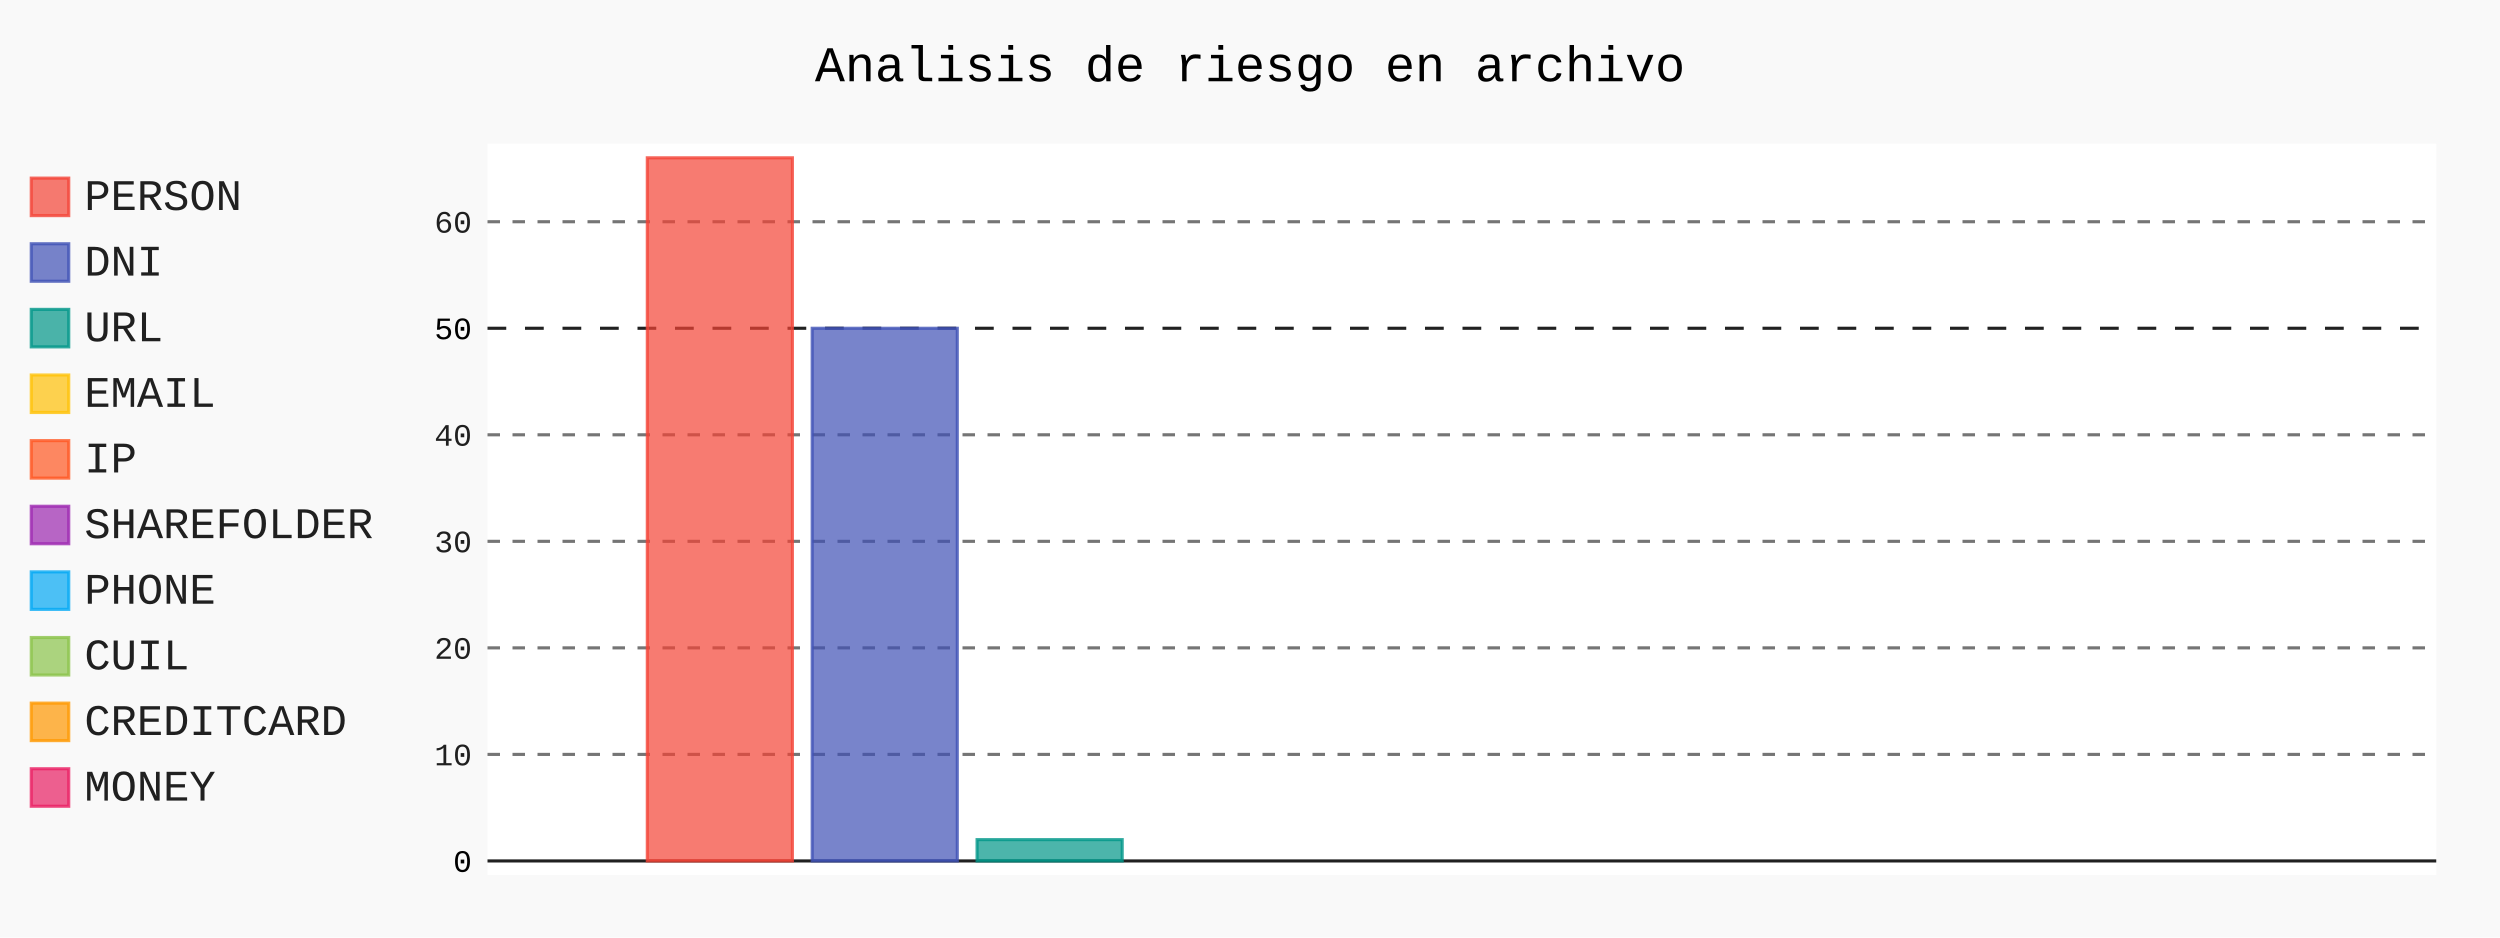
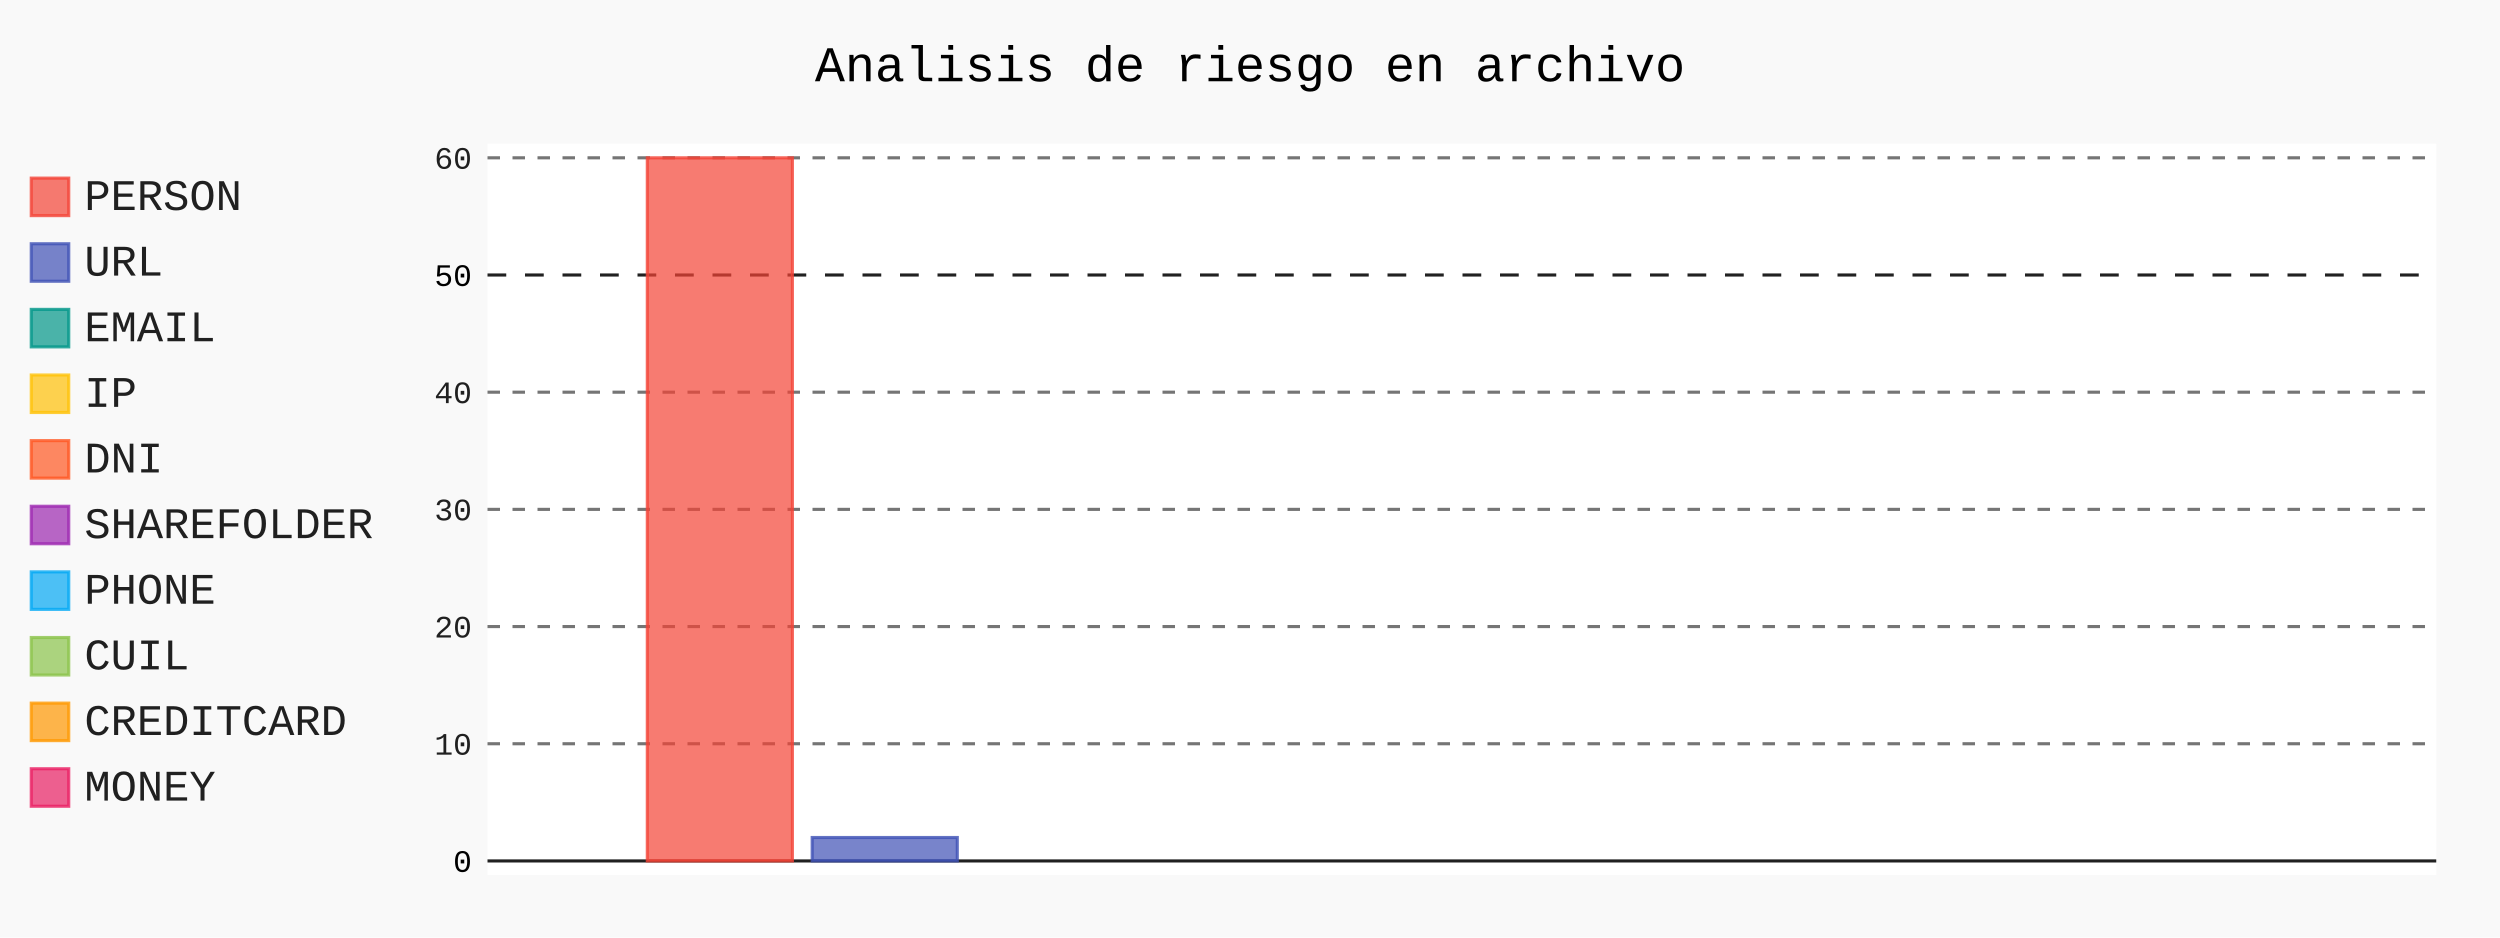
- <svg xmlns="http://www.w3.org/2000/svg" id="chart-e4753760-c15b-457d-ae8c-629dad247aff" class="pygal-chart" viewBox="0 0 800 300">
+ <svg xmlns="http://www.w3.org/2000/svg" id="chart-e418b92e-f7db-47c6-b59d-1a7f48201667" class="pygal-chart" viewBox="0 0 800 300">
  <defs>
-     <style type="text/css">#chart-e4753760-c15b-457d-ae8c-629dad247aff{-webkit-user-select:none;-webkit-font-smoothing:antialiased;font-family:Consolas,"Liberation Mono",Menlo,Courier,monospace}#chart-e4753760-c15b-457d-ae8c-629dad247aff .title{font-family:Consolas,"Liberation Mono",Menlo,Courier,monospace;font-size:16px}#chart-e4753760-c15b-457d-ae8c-629dad247aff .legends .legend text{font-family:Consolas,"Liberation Mono",Menlo,Courier,monospace;font-size:14px}#chart-e4753760-c15b-457d-ae8c-629dad247aff .axis text{font-family:Consolas,"Liberation Mono",Menlo,Courier,monospace;font-size:10px}#chart-e4753760-c15b-457d-ae8c-629dad247aff .axis text.major{font-family:Consolas,"Liberation Mono",Menlo,Courier,monospace;font-size:10px}#chart-e4753760-c15b-457d-ae8c-629dad247aff .text-overlay text.value{font-family:Consolas,"Liberation Mono",Menlo,Courier,monospace;font-size:16px}#chart-e4753760-c15b-457d-ae8c-629dad247aff .text-overlay text.label{font-family:Consolas,"Liberation Mono",Menlo,Courier,monospace;font-size:10px}#chart-e4753760-c15b-457d-ae8c-629dad247aff .tooltip{font-family:Consolas,"Liberation Mono",Menlo,Courier,monospace;font-size:14px}#chart-e4753760-c15b-457d-ae8c-629dad247aff text.no_data{font-family:Consolas,"Liberation Mono",Menlo,Courier,monospace;font-size:64px}
- #chart-e4753760-c15b-457d-ae8c-629dad247aff{background-color:rgba(249,249,249,1)}#chart-e4753760-c15b-457d-ae8c-629dad247aff path,#chart-e4753760-c15b-457d-ae8c-629dad247aff line,#chart-e4753760-c15b-457d-ae8c-629dad247aff rect,#chart-e4753760-c15b-457d-ae8c-629dad247aff circle{-webkit-transition:150ms;-moz-transition:150ms;transition:150ms}#chart-e4753760-c15b-457d-ae8c-629dad247aff .graph &gt; .background{fill:rgba(249,249,249,1)}#chart-e4753760-c15b-457d-ae8c-629dad247aff .plot &gt; .background{fill:rgba(255,255,255,1)}#chart-e4753760-c15b-457d-ae8c-629dad247aff .graph{fill:rgba(0,0,0,.87)}#chart-e4753760-c15b-457d-ae8c-629dad247aff text.no_data{fill:rgba(0,0,0,1)}#chart-e4753760-c15b-457d-ae8c-629dad247aff .title{fill:rgba(0,0,0,1)}#chart-e4753760-c15b-457d-ae8c-629dad247aff .legends .legend text{fill:rgba(0,0,0,.87)}#chart-e4753760-c15b-457d-ae8c-629dad247aff .legends .legend:hover text{fill:rgba(0,0,0,1)}#chart-e4753760-c15b-457d-ae8c-629dad247aff .axis .line{stroke:rgba(0,0,0,1)}#chart-e4753760-c15b-457d-ae8c-629dad247aff .axis .guide.line{stroke:rgba(0,0,0,.54)}#chart-e4753760-c15b-457d-ae8c-629dad247aff .axis .major.line{stroke:rgba(0,0,0,.87)}#chart-e4753760-c15b-457d-ae8c-629dad247aff .axis text.major{fill:rgba(0,0,0,1)}#chart-e4753760-c15b-457d-ae8c-629dad247aff .axis.y .guides:hover .guide.line,#chart-e4753760-c15b-457d-ae8c-629dad247aff .line-graph .axis.x .guides:hover .guide.line,#chart-e4753760-c15b-457d-ae8c-629dad247aff .stackedline-graph .axis.x .guides:hover .guide.line,#chart-e4753760-c15b-457d-ae8c-629dad247aff .xy-graph .axis.x .guides:hover .guide.line{stroke:rgba(0,0,0,1)}#chart-e4753760-c15b-457d-ae8c-629dad247aff .axis .guides:hover text{fill:rgba(0,0,0,1)}#chart-e4753760-c15b-457d-ae8c-629dad247aff .reactive{fill-opacity:.7;stroke-opacity:.8}#chart-e4753760-c15b-457d-ae8c-629dad247aff .ci{stroke:rgba(0,0,0,.87)}#chart-e4753760-c15b-457d-ae8c-629dad247aff .reactive.active,#chart-e4753760-c15b-457d-ae8c-629dad247aff .active .reactive{fill-opacity:.8;stroke-opacity:.9;stroke-width:4}#chart-e4753760-c15b-457d-ae8c-629dad247aff .ci .reactive.active{stroke-width:1.5}#chart-e4753760-c15b-457d-ae8c-629dad247aff .series text{fill:rgba(0,0,0,1)}#chart-e4753760-c15b-457d-ae8c-629dad247aff .tooltip rect{fill:rgba(255,255,255,1);stroke:rgba(0,0,0,1);-webkit-transition:opacity 150ms;-moz-transition:opacity 150ms;transition:opacity 150ms}#chart-e4753760-c15b-457d-ae8c-629dad247aff .tooltip .label{fill:rgba(0,0,0,.87)}#chart-e4753760-c15b-457d-ae8c-629dad247aff .tooltip .label{fill:rgba(0,0,0,.87)}#chart-e4753760-c15b-457d-ae8c-629dad247aff .tooltip .legend{font-size:.8em;fill:rgba(0,0,0,.54)}#chart-e4753760-c15b-457d-ae8c-629dad247aff .tooltip .x_label{font-size:.6em;fill:rgba(0,0,0,1)}#chart-e4753760-c15b-457d-ae8c-629dad247aff .tooltip .xlink{font-size:.5em;text-decoration:underline}#chart-e4753760-c15b-457d-ae8c-629dad247aff .tooltip .value{font-size:1.5em}#chart-e4753760-c15b-457d-ae8c-629dad247aff .bound{font-size:.5em}#chart-e4753760-c15b-457d-ae8c-629dad247aff .max-value{font-size:.75em;fill:rgba(0,0,0,.54)}#chart-e4753760-c15b-457d-ae8c-629dad247aff .map-element{fill:rgba(255,255,255,1);stroke:rgba(0,0,0,.54) !important}#chart-e4753760-c15b-457d-ae8c-629dad247aff .map-element .reactive{fill-opacity:inherit;stroke-opacity:inherit}#chart-e4753760-c15b-457d-ae8c-629dad247aff .color-0,#chart-e4753760-c15b-457d-ae8c-629dad247aff .color-0 a:visited{stroke:#F44336;fill:#F44336}#chart-e4753760-c15b-457d-ae8c-629dad247aff .color-1,#chart-e4753760-c15b-457d-ae8c-629dad247aff .color-1 a:visited{stroke:#3F51B5;fill:#3F51B5}#chart-e4753760-c15b-457d-ae8c-629dad247aff .color-2,#chart-e4753760-c15b-457d-ae8c-629dad247aff .color-2 a:visited{stroke:#009688;fill:#009688}#chart-e4753760-c15b-457d-ae8c-629dad247aff .color-3,#chart-e4753760-c15b-457d-ae8c-629dad247aff .color-3 a:visited{stroke:#FFC107;fill:#FFC107}#chart-e4753760-c15b-457d-ae8c-629dad247aff .color-4,#chart-e4753760-c15b-457d-ae8c-629dad247aff .color-4 a:visited{stroke:#FF5722;fill:#FF5722}#chart-e4753760-c15b-457d-ae8c-629dad247aff .color-5,#chart-e4753760-c15b-457d-ae8c-629dad247aff .color-5 a:visited{stroke:#9C27B0;fill:#9C27B0}#chart-e4753760-c15b-457d-ae8c-629dad247aff .color-6,#chart-e4753760-c15b-457d-ae8c-629dad247aff .color-6 a:visited{stroke:#03A9F4;fill:#03A9F4}#chart-e4753760-c15b-457d-ae8c-629dad247aff .color-7,#chart-e4753760-c15b-457d-ae8c-629dad247aff .color-7 a:visited{stroke:#8BC34A;fill:#8BC34A}#chart-e4753760-c15b-457d-ae8c-629dad247aff .color-8,#chart-e4753760-c15b-457d-ae8c-629dad247aff .color-8 a:visited{stroke:#FF9800;fill:#FF9800}#chart-e4753760-c15b-457d-ae8c-629dad247aff .color-9,#chart-e4753760-c15b-457d-ae8c-629dad247aff .color-9 a:visited{stroke:#E91E63;fill:#E91E63}#chart-e4753760-c15b-457d-ae8c-629dad247aff .text-overlay .color-0 text{fill:black}#chart-e4753760-c15b-457d-ae8c-629dad247aff .text-overlay .color-1 text{fill:black}#chart-e4753760-c15b-457d-ae8c-629dad247aff .text-overlay .color-2 text{fill:black}#chart-e4753760-c15b-457d-ae8c-629dad247aff .text-overlay .color-3 text{fill:black}#chart-e4753760-c15b-457d-ae8c-629dad247aff .text-overlay .color-4 text{fill:black}#chart-e4753760-c15b-457d-ae8c-629dad247aff .text-overlay .color-5 text{fill:black}#chart-e4753760-c15b-457d-ae8c-629dad247aff .text-overlay .color-6 text{fill:black}#chart-e4753760-c15b-457d-ae8c-629dad247aff .text-overlay .color-7 text{fill:black}#chart-e4753760-c15b-457d-ae8c-629dad247aff .text-overlay .color-8 text{fill:black}#chart-e4753760-c15b-457d-ae8c-629dad247aff .text-overlay .color-9 text{fill:black}
- #chart-e4753760-c15b-457d-ae8c-629dad247aff text.no_data{text-anchor:middle}#chart-e4753760-c15b-457d-ae8c-629dad247aff .guide.line{fill:none}#chart-e4753760-c15b-457d-ae8c-629dad247aff .centered{text-anchor:middle}#chart-e4753760-c15b-457d-ae8c-629dad247aff .title{text-anchor:middle}#chart-e4753760-c15b-457d-ae8c-629dad247aff .legends .legend text{fill-opacity:1}#chart-e4753760-c15b-457d-ae8c-629dad247aff .axis.x text{text-anchor:middle}#chart-e4753760-c15b-457d-ae8c-629dad247aff .axis.x:not(.web) text[transform]{text-anchor:start}#chart-e4753760-c15b-457d-ae8c-629dad247aff .axis.x:not(.web) text[transform].backwards{text-anchor:end}#chart-e4753760-c15b-457d-ae8c-629dad247aff .axis.y text{text-anchor:end}#chart-e4753760-c15b-457d-ae8c-629dad247aff .axis.y text[transform].backwards{text-anchor:start}#chart-e4753760-c15b-457d-ae8c-629dad247aff .axis.y2 text{text-anchor:start}#chart-e4753760-c15b-457d-ae8c-629dad247aff .axis.y2 text[transform].backwards{text-anchor:end}#chart-e4753760-c15b-457d-ae8c-629dad247aff .axis .guide.line{stroke-dasharray:4,4}#chart-e4753760-c15b-457d-ae8c-629dad247aff .axis .major.guide.line{stroke-dasharray:6,6}#chart-e4753760-c15b-457d-ae8c-629dad247aff .horizontal .axis.y .guide.line,#chart-e4753760-c15b-457d-ae8c-629dad247aff .horizontal .axis.y2 .guide.line,#chart-e4753760-c15b-457d-ae8c-629dad247aff .vertical .axis.x .guide.line{opacity:0}#chart-e4753760-c15b-457d-ae8c-629dad247aff .horizontal .axis.always_show .guide.line,#chart-e4753760-c15b-457d-ae8c-629dad247aff .vertical .axis.always_show .guide.line{opacity:1 !important}#chart-e4753760-c15b-457d-ae8c-629dad247aff .axis.y .guides:hover .guide.line,#chart-e4753760-c15b-457d-ae8c-629dad247aff .axis.y2 .guides:hover .guide.line,#chart-e4753760-c15b-457d-ae8c-629dad247aff .axis.x .guides:hover .guide.line{opacity:1}#chart-e4753760-c15b-457d-ae8c-629dad247aff .axis .guides:hover text{opacity:1}#chart-e4753760-c15b-457d-ae8c-629dad247aff .nofill{fill:none}#chart-e4753760-c15b-457d-ae8c-629dad247aff .subtle-fill{fill-opacity:.2}#chart-e4753760-c15b-457d-ae8c-629dad247aff .dot{stroke-width:1px;fill-opacity:1}#chart-e4753760-c15b-457d-ae8c-629dad247aff .dot.active{stroke-width:5px}#chart-e4753760-c15b-457d-ae8c-629dad247aff .dot.negative{fill:transparent}#chart-e4753760-c15b-457d-ae8c-629dad247aff text,#chart-e4753760-c15b-457d-ae8c-629dad247aff tspan{stroke:none !important}#chart-e4753760-c15b-457d-ae8c-629dad247aff .series text.active{opacity:1}#chart-e4753760-c15b-457d-ae8c-629dad247aff .tooltip rect{fill-opacity:.95;stroke-width:.5}#chart-e4753760-c15b-457d-ae8c-629dad247aff .tooltip text{fill-opacity:1}#chart-e4753760-c15b-457d-ae8c-629dad247aff .showable{visibility:hidden}#chart-e4753760-c15b-457d-ae8c-629dad247aff .showable.shown{visibility:visible}#chart-e4753760-c15b-457d-ae8c-629dad247aff .gauge-background{fill:rgba(229,229,229,1);stroke:none}#chart-e4753760-c15b-457d-ae8c-629dad247aff .bg-lines{stroke:rgba(249,249,249,1);stroke-width:2px}</style>
+     <style type="text/css">#chart-e418b92e-f7db-47c6-b59d-1a7f48201667{-webkit-user-select:none;-webkit-font-smoothing:antialiased;font-family:Consolas,"Liberation Mono",Menlo,Courier,monospace}#chart-e418b92e-f7db-47c6-b59d-1a7f48201667 .title{font-family:Consolas,"Liberation Mono",Menlo,Courier,monospace;font-size:16px}#chart-e418b92e-f7db-47c6-b59d-1a7f48201667 .legends .legend text{font-family:Consolas,"Liberation Mono",Menlo,Courier,monospace;font-size:14px}#chart-e418b92e-f7db-47c6-b59d-1a7f48201667 .axis text{font-family:Consolas,"Liberation Mono",Menlo,Courier,monospace;font-size:10px}#chart-e418b92e-f7db-47c6-b59d-1a7f48201667 .axis text.major{font-family:Consolas,"Liberation Mono",Menlo,Courier,monospace;font-size:10px}#chart-e418b92e-f7db-47c6-b59d-1a7f48201667 .text-overlay text.value{font-family:Consolas,"Liberation Mono",Menlo,Courier,monospace;font-size:16px}#chart-e418b92e-f7db-47c6-b59d-1a7f48201667 .text-overlay text.label{font-family:Consolas,"Liberation Mono",Menlo,Courier,monospace;font-size:10px}#chart-e418b92e-f7db-47c6-b59d-1a7f48201667 .tooltip{font-family:Consolas,"Liberation Mono",Menlo,Courier,monospace;font-size:14px}#chart-e418b92e-f7db-47c6-b59d-1a7f48201667 text.no_data{font-family:Consolas,"Liberation Mono",Menlo,Courier,monospace;font-size:64px}
+ #chart-e418b92e-f7db-47c6-b59d-1a7f48201667{background-color:rgba(249,249,249,1)}#chart-e418b92e-f7db-47c6-b59d-1a7f48201667 path,#chart-e418b92e-f7db-47c6-b59d-1a7f48201667 line,#chart-e418b92e-f7db-47c6-b59d-1a7f48201667 rect,#chart-e418b92e-f7db-47c6-b59d-1a7f48201667 circle{-webkit-transition:150ms;-moz-transition:150ms;transition:150ms}#chart-e418b92e-f7db-47c6-b59d-1a7f48201667 .graph &gt; .background{fill:rgba(249,249,249,1)}#chart-e418b92e-f7db-47c6-b59d-1a7f48201667 .plot &gt; .background{fill:rgba(255,255,255,1)}#chart-e418b92e-f7db-47c6-b59d-1a7f48201667 .graph{fill:rgba(0,0,0,.87)}#chart-e418b92e-f7db-47c6-b59d-1a7f48201667 text.no_data{fill:rgba(0,0,0,1)}#chart-e418b92e-f7db-47c6-b59d-1a7f48201667 .title{fill:rgba(0,0,0,1)}#chart-e418b92e-f7db-47c6-b59d-1a7f48201667 .legends .legend text{fill:rgba(0,0,0,.87)}#chart-e418b92e-f7db-47c6-b59d-1a7f48201667 .legends .legend:hover text{fill:rgba(0,0,0,1)}#chart-e418b92e-f7db-47c6-b59d-1a7f48201667 .axis .line{stroke:rgba(0,0,0,1)}#chart-e418b92e-f7db-47c6-b59d-1a7f48201667 .axis .guide.line{stroke:rgba(0,0,0,.54)}#chart-e418b92e-f7db-47c6-b59d-1a7f48201667 .axis .major.line{stroke:rgba(0,0,0,.87)}#chart-e418b92e-f7db-47c6-b59d-1a7f48201667 .axis text.major{fill:rgba(0,0,0,1)}#chart-e418b92e-f7db-47c6-b59d-1a7f48201667 .axis.y .guides:hover .guide.line,#chart-e418b92e-f7db-47c6-b59d-1a7f48201667 .line-graph .axis.x .guides:hover .guide.line,#chart-e418b92e-f7db-47c6-b59d-1a7f48201667 .stackedline-graph .axis.x .guides:hover .guide.line,#chart-e418b92e-f7db-47c6-b59d-1a7f48201667 .xy-graph .axis.x .guides:hover .guide.line{stroke:rgba(0,0,0,1)}#chart-e418b92e-f7db-47c6-b59d-1a7f48201667 .axis .guides:hover text{fill:rgba(0,0,0,1)}#chart-e418b92e-f7db-47c6-b59d-1a7f48201667 .reactive{fill-opacity:.7;stroke-opacity:.8}#chart-e418b92e-f7db-47c6-b59d-1a7f48201667 .ci{stroke:rgba(0,0,0,.87)}#chart-e418b92e-f7db-47c6-b59d-1a7f48201667 .reactive.active,#chart-e418b92e-f7db-47c6-b59d-1a7f48201667 .active .reactive{fill-opacity:.8;stroke-opacity:.9;stroke-width:4}#chart-e418b92e-f7db-47c6-b59d-1a7f48201667 .ci .reactive.active{stroke-width:1.5}#chart-e418b92e-f7db-47c6-b59d-1a7f48201667 .series text{fill:rgba(0,0,0,1)}#chart-e418b92e-f7db-47c6-b59d-1a7f48201667 .tooltip rect{fill:rgba(255,255,255,1);stroke:rgba(0,0,0,1);-webkit-transition:opacity 150ms;-moz-transition:opacity 150ms;transition:opacity 150ms}#chart-e418b92e-f7db-47c6-b59d-1a7f48201667 .tooltip .label{fill:rgba(0,0,0,.87)}#chart-e418b92e-f7db-47c6-b59d-1a7f48201667 .tooltip .label{fill:rgba(0,0,0,.87)}#chart-e418b92e-f7db-47c6-b59d-1a7f48201667 .tooltip .legend{font-size:.8em;fill:rgba(0,0,0,.54)}#chart-e418b92e-f7db-47c6-b59d-1a7f48201667 .tooltip .x_label{font-size:.6em;fill:rgba(0,0,0,1)}#chart-e418b92e-f7db-47c6-b59d-1a7f48201667 .tooltip .xlink{font-size:.5em;text-decoration:underline}#chart-e418b92e-f7db-47c6-b59d-1a7f48201667 .tooltip .value{font-size:1.5em}#chart-e418b92e-f7db-47c6-b59d-1a7f48201667 .bound{font-size:.5em}#chart-e418b92e-f7db-47c6-b59d-1a7f48201667 .max-value{font-size:.75em;fill:rgba(0,0,0,.54)}#chart-e418b92e-f7db-47c6-b59d-1a7f48201667 .map-element{fill:rgba(255,255,255,1);stroke:rgba(0,0,0,.54) !important}#chart-e418b92e-f7db-47c6-b59d-1a7f48201667 .map-element .reactive{fill-opacity:inherit;stroke-opacity:inherit}#chart-e418b92e-f7db-47c6-b59d-1a7f48201667 .color-0,#chart-e418b92e-f7db-47c6-b59d-1a7f48201667 .color-0 a:visited{stroke:#F44336;fill:#F44336}#chart-e418b92e-f7db-47c6-b59d-1a7f48201667 .color-1,#chart-e418b92e-f7db-47c6-b59d-1a7f48201667 .color-1 a:visited{stroke:#3F51B5;fill:#3F51B5}#chart-e418b92e-f7db-47c6-b59d-1a7f48201667 .color-2,#chart-e418b92e-f7db-47c6-b59d-1a7f48201667 .color-2 a:visited{stroke:#009688;fill:#009688}#chart-e418b92e-f7db-47c6-b59d-1a7f48201667 .color-3,#chart-e418b92e-f7db-47c6-b59d-1a7f48201667 .color-3 a:visited{stroke:#FFC107;fill:#FFC107}#chart-e418b92e-f7db-47c6-b59d-1a7f48201667 .color-4,#chart-e418b92e-f7db-47c6-b59d-1a7f48201667 .color-4 a:visited{stroke:#FF5722;fill:#FF5722}#chart-e418b92e-f7db-47c6-b59d-1a7f48201667 .color-5,#chart-e418b92e-f7db-47c6-b59d-1a7f48201667 .color-5 a:visited{stroke:#9C27B0;fill:#9C27B0}#chart-e418b92e-f7db-47c6-b59d-1a7f48201667 .color-6,#chart-e418b92e-f7db-47c6-b59d-1a7f48201667 .color-6 a:visited{stroke:#03A9F4;fill:#03A9F4}#chart-e418b92e-f7db-47c6-b59d-1a7f48201667 .color-7,#chart-e418b92e-f7db-47c6-b59d-1a7f48201667 .color-7 a:visited{stroke:#8BC34A;fill:#8BC34A}#chart-e418b92e-f7db-47c6-b59d-1a7f48201667 .color-8,#chart-e418b92e-f7db-47c6-b59d-1a7f48201667 .color-8 a:visited{stroke:#FF9800;fill:#FF9800}#chart-e418b92e-f7db-47c6-b59d-1a7f48201667 .color-9,#chart-e418b92e-f7db-47c6-b59d-1a7f48201667 .color-9 a:visited{stroke:#E91E63;fill:#E91E63}#chart-e418b92e-f7db-47c6-b59d-1a7f48201667 .text-overlay .color-0 text{fill:black}#chart-e418b92e-f7db-47c6-b59d-1a7f48201667 .text-overlay .color-1 text{fill:black}#chart-e418b92e-f7db-47c6-b59d-1a7f48201667 .text-overlay .color-2 text{fill:black}#chart-e418b92e-f7db-47c6-b59d-1a7f48201667 .text-overlay .color-3 text{fill:black}#chart-e418b92e-f7db-47c6-b59d-1a7f48201667 .text-overlay .color-4 text{fill:black}#chart-e418b92e-f7db-47c6-b59d-1a7f48201667 .text-overlay .color-5 text{fill:black}#chart-e418b92e-f7db-47c6-b59d-1a7f48201667 .text-overlay .color-6 text{fill:black}#chart-e418b92e-f7db-47c6-b59d-1a7f48201667 .text-overlay .color-7 text{fill:black}#chart-e418b92e-f7db-47c6-b59d-1a7f48201667 .text-overlay .color-8 text{fill:black}#chart-e418b92e-f7db-47c6-b59d-1a7f48201667 .text-overlay .color-9 text{fill:black}
+ #chart-e418b92e-f7db-47c6-b59d-1a7f48201667 text.no_data{text-anchor:middle}#chart-e418b92e-f7db-47c6-b59d-1a7f48201667 .guide.line{fill:none}#chart-e418b92e-f7db-47c6-b59d-1a7f48201667 .centered{text-anchor:middle}#chart-e418b92e-f7db-47c6-b59d-1a7f48201667 .title{text-anchor:middle}#chart-e418b92e-f7db-47c6-b59d-1a7f48201667 .legends .legend text{fill-opacity:1}#chart-e418b92e-f7db-47c6-b59d-1a7f48201667 .axis.x text{text-anchor:middle}#chart-e418b92e-f7db-47c6-b59d-1a7f48201667 .axis.x:not(.web) text[transform]{text-anchor:start}#chart-e418b92e-f7db-47c6-b59d-1a7f48201667 .axis.x:not(.web) text[transform].backwards{text-anchor:end}#chart-e418b92e-f7db-47c6-b59d-1a7f48201667 .axis.y text{text-anchor:end}#chart-e418b92e-f7db-47c6-b59d-1a7f48201667 .axis.y text[transform].backwards{text-anchor:start}#chart-e418b92e-f7db-47c6-b59d-1a7f48201667 .axis.y2 text{text-anchor:start}#chart-e418b92e-f7db-47c6-b59d-1a7f48201667 .axis.y2 text[transform].backwards{text-anchor:end}#chart-e418b92e-f7db-47c6-b59d-1a7f48201667 .axis .guide.line{stroke-dasharray:4,4}#chart-e418b92e-f7db-47c6-b59d-1a7f48201667 .axis .major.guide.line{stroke-dasharray:6,6}#chart-e418b92e-f7db-47c6-b59d-1a7f48201667 .horizontal .axis.y .guide.line,#chart-e418b92e-f7db-47c6-b59d-1a7f48201667 .horizontal .axis.y2 .guide.line,#chart-e418b92e-f7db-47c6-b59d-1a7f48201667 .vertical .axis.x .guide.line{opacity:0}#chart-e418b92e-f7db-47c6-b59d-1a7f48201667 .horizontal .axis.always_show .guide.line,#chart-e418b92e-f7db-47c6-b59d-1a7f48201667 .vertical .axis.always_show .guide.line{opacity:1 !important}#chart-e418b92e-f7db-47c6-b59d-1a7f48201667 .axis.y .guides:hover .guide.line,#chart-e418b92e-f7db-47c6-b59d-1a7f48201667 .axis.y2 .guides:hover .guide.line,#chart-e418b92e-f7db-47c6-b59d-1a7f48201667 .axis.x .guides:hover .guide.line{opacity:1}#chart-e418b92e-f7db-47c6-b59d-1a7f48201667 .axis .guides:hover text{opacity:1}#chart-e418b92e-f7db-47c6-b59d-1a7f48201667 .nofill{fill:none}#chart-e418b92e-f7db-47c6-b59d-1a7f48201667 .subtle-fill{fill-opacity:.2}#chart-e418b92e-f7db-47c6-b59d-1a7f48201667 .dot{stroke-width:1px;fill-opacity:1}#chart-e418b92e-f7db-47c6-b59d-1a7f48201667 .dot.active{stroke-width:5px}#chart-e418b92e-f7db-47c6-b59d-1a7f48201667 .dot.negative{fill:transparent}#chart-e418b92e-f7db-47c6-b59d-1a7f48201667 text,#chart-e418b92e-f7db-47c6-b59d-1a7f48201667 tspan{stroke:none !important}#chart-e418b92e-f7db-47c6-b59d-1a7f48201667 .series text.active{opacity:1}#chart-e418b92e-f7db-47c6-b59d-1a7f48201667 .tooltip rect{fill-opacity:.95;stroke-width:.5}#chart-e418b92e-f7db-47c6-b59d-1a7f48201667 .tooltip text{fill-opacity:1}#chart-e418b92e-f7db-47c6-b59d-1a7f48201667 .showable{visibility:hidden}#chart-e418b92e-f7db-47c6-b59d-1a7f48201667 .showable.shown{visibility:visible}#chart-e418b92e-f7db-47c6-b59d-1a7f48201667 .gauge-background{fill:rgba(229,229,229,1);stroke:none}#chart-e418b92e-f7db-47c6-b59d-1a7f48201667 .bg-lines{stroke:rgba(249,249,249,1);stroke-width:2px}</style>
  </defs>
  <g class="graph bar-graph vertical">
    <rect class="background" height="300" width="800" x="0" y="0" />
    <g class="plot" transform="translate(156, 46)">
      <rect class="background" height="234" width="623.6" x="0" y="0" />
      <g class="axis y always_show">
        <g class="guides">
          <path class="axis major line" d="M0 229.5 h623.6" />
          <text class="major" x="-5" y="233.0">0</text>
        </g>
        <g class="guides">
-           <path class="guide line" d="M0 195.409 h623.6" />
-           <text class="" x="-5" y="198.909">10</text>
+           <path class="guide line" d="M0 192 h623.6" />
+           <text class="" x="-5" y="195.5">10</text>
        </g>
        <g class="guides">
-           <path class="guide line" d="M0 161.318 h623.6" />
-           <text class="" x="-5" y="164.818">20</text>
+           <path class="guide line" d="M0 154.5 h623.6" />
+           <text class="" x="-5" y="158.0">20</text>
        </g>
        <g class="guides">
-           <path class="guide line" d="M0 127.227 h623.6" />
-           <text class="" x="-5" y="130.727">30</text>
+           <path class="guide line" d="M0 117 h623.6" />
+           <text class="" x="-5" y="120.5">30</text>
        </g>
        <g class="guides">
-           <path class="guide line" d="M0 93.136 h623.6" />
-           <text class="" x="-5" y="96.636">40</text>
+           <path class="guide line" d="M0 79.5 h623.6" />
+           <text class="" x="-5" y="83.0">40</text>
        </g>
        <g class="guides">
-           <path class="major guide line" d="M0 59.045 h623.6" />
-           <text class="major" x="-5" y="62.545">50</text>
+           <path class="major guide line" d="M0 42 h623.6" />
+           <text class="major" x="-5" y="45.5">50</text>
        </g>
        <g class="guides">
-           <path class="guide line" d="M0 24.955 h623.6" />
-           <text class="" x="-5" y="28.455">60</text>
+           <path class="guide line" d="M0 4.5 h623.6" />
+           <text class="" x="-5" y="8.0">60</text>
        </g>
      </g>
      <g class="series serie-0 color-0">
        <g class="bars">
          <g class="bar">
-             <rect class="rect reactive tooltip-trigger" height="225" rx="0" ry="0" width="46.434" x="51.135" y="4.5" />
+             <rect class="rect reactive tooltip-trigger" height="225.0" rx="0" ry="0" width="46.434" x="51.135" y="4.5" />
          </g>
        </g>
      </g>
      <g class="series serie-1 color-1">
        <g class="bars">
          <g class="bar">
-             <rect class="rect reactive tooltip-trigger" height="170.455" rx="0" ry="0" width="46.434" x="103.901" y="59.045" />
+             <rect class="rect reactive tooltip-trigger" height="7.5" rx="0" ry="0" width="46.434" x="103.901" y="222.0" />
          </g>
        </g>
      </g>
      <g class="series serie-2 color-2">
        <g class="bars">
          <g class="bar">
-             <rect class="rect reactive tooltip-trigger" height="6.818" rx="0" ry="0" width="46.434" x="156.668" y="222.682" />
+             <rect class="rect reactive tooltip-trigger" height="0.0" rx="0" ry="0" width="46.434" x="156.668" y="229.5" />
          </g>
        </g>
      </g>
      <g class="series serie-3 color-3">
        <g class="bars">
          <g class="bar">
            <rect class="rect reactive tooltip-trigger" height="0.0" rx="0" ry="0" width="46.434" x="209.434" y="229.5" />
          </g>
        </g>
      </g>
      <g class="series serie-4 color-4">
        <g class="bars">
          <g class="bar">
            <rect class="rect reactive tooltip-trigger" height="0.0" rx="0" ry="0" width="46.434" x="262.2" y="229.5" />
          </g>
        </g>
      </g>
      <g class="series serie-5 color-5">
        <g class="bars">
          <g class="bar">
            <rect class="rect reactive tooltip-trigger" height="0.0" rx="0" ry="0" width="46.434" x="314.966" y="229.5" />
          </g>
        </g>
      </g>
      <g class="series serie-6 color-6">
        <g class="bars">
          <g class="bar">
            <rect class="rect reactive tooltip-trigger" height="0.0" rx="0" ry="0" width="46.434" x="367.732" y="229.5" />
          </g>
        </g>
      </g>
      <g class="series serie-7 color-7">
        <g class="bars">
          <g class="bar">
            <rect class="rect reactive tooltip-trigger" height="0.0" rx="0" ry="0" width="46.434" x="420.498" y="229.5" />
          </g>
        </g>
      </g>
      <g class="series serie-8 color-8">
        <g class="bars">
          <g class="bar">
            <rect class="rect reactive tooltip-trigger" height="0.0" rx="0" ry="0" width="46.434" x="473.264" y="229.5" />
          </g>
        </g>
      </g>
      <g class="series serie-9 color-9">
        <g class="bars">
          <g class="bar">
            <rect class="rect reactive tooltip-trigger" height="0.0" rx="0" ry="0" width="46.434" x="526.031" y="229.5" />
          </g>
        </g>
      </g>
    </g>
    <g class="titles">
      <text class="title plot_title" x="400.0" y="26">Analisis de riesgo en archivo</text>
    </g>
    <g class="plot overlay" transform="translate(156, 46)">
      <g class="series serie-0 color-0" />
      <g class="series serie-1 color-1" />
      <g class="series serie-2 color-2" />
      <g class="series serie-3 color-3" />
      <g class="series serie-4 color-4" />
      <g class="series serie-5 color-5" />
      <g class="series serie-6 color-6" />
      <g class="series serie-7 color-7" />
      <g class="series serie-8 color-8" />
      <g class="series serie-9 color-9" />
    </g>
    <g class="plot text-overlay" transform="translate(156, 46)">
      <g class="series serie-0 color-0" />
      <g class="series serie-1 color-1" />
      <g class="series serie-2 color-2" />
      <g class="series serie-3 color-3" />
      <g class="series serie-4 color-4" />
      <g class="series serie-5 color-5" />
      <g class="series serie-6 color-6" />
      <g class="series serie-7 color-7" />
      <g class="series serie-8 color-8" />
      <g class="series serie-9 color-9" />
    </g>
    <g class="plot tooltip-overlay" transform="translate(156, 46)">
      <g class="tooltip" style="opacity: 0" transform="translate(0 0)">
        <rect class="tooltip-box" height="0" rx="0" ry="0" width="0" />
        <g class="text" />
      </g>
    </g>
    <g class="legends" transform="translate(10, 56)">
      <g class="legend reactive activate-serie" id="activate-serie-0">
        <rect class="color-0 reactive" height="12" width="12" x="0.0" y="1.0" />
        <text x="17.0" y="11.2">PERSON</text>
      </g>
      <g class="legend reactive activate-serie" id="activate-serie-1">
        <rect class="color-1 reactive" height="12" width="12" x="0.0" y="22.0" />
-         <text x="17.0" y="32.2">DNI</text>
+         <text x="17.0" y="32.2">URL</text>
      </g>
      <g class="legend reactive activate-serie" id="activate-serie-2">
        <rect class="color-2 reactive" height="12" width="12" x="0.0" y="43.0" />
-         <text x="17.0" y="53.2">URL</text>
+         <text x="17.0" y="53.2">EMAIL</text>
      </g>
      <g class="legend reactive activate-serie" id="activate-serie-3">
        <rect class="color-3 reactive" height="12" width="12" x="0.0" y="64.0" />
-         <text x="17.0" y="74.2">EMAIL</text>
+         <text x="17.0" y="74.2">IP</text>
      </g>
      <g class="legend reactive activate-serie" id="activate-serie-4">
        <rect class="color-4 reactive" height="12" width="12" x="0.0" y="85.0" />
-         <text x="17.0" y="95.2">IP</text>
+         <text x="17.0" y="95.2">DNI</text>
      </g>
      <g class="legend reactive activate-serie" id="activate-serie-5">
        <rect class="color-5 reactive" height="12" width="12" x="0.0" y="106.0" />
        <text x="17.0" y="116.2">SHAREFOLDER</text>
      </g>
      <g class="legend reactive activate-serie" id="activate-serie-6">
        <rect class="color-6 reactive" height="12" width="12" x="0.0" y="127.0" />
        <text x="17.0" y="137.2">PHONE</text>
      </g>
      <g class="legend reactive activate-serie" id="activate-serie-7">
        <rect class="color-7 reactive" height="12" width="12" x="0.0" y="148.0" />
        <text x="17.0" y="158.2">CUIL</text>
      </g>
      <g class="legend reactive activate-serie" id="activate-serie-8">
        <rect class="color-8 reactive" height="12" width="12" x="0.0" y="169.0" />
        <text x="17.0" y="179.2">CREDITCARD</text>
      </g>
      <g class="legend reactive activate-serie" id="activate-serie-9">
        <rect class="color-9 reactive" height="12" width="12" x="0.0" y="190.0" />
        <text x="17.0" y="200.2">MONEY</text>
      </g>
    </g>
    <g class="legends" transform="translate(790, 56)" />
  </g>
</svg>
